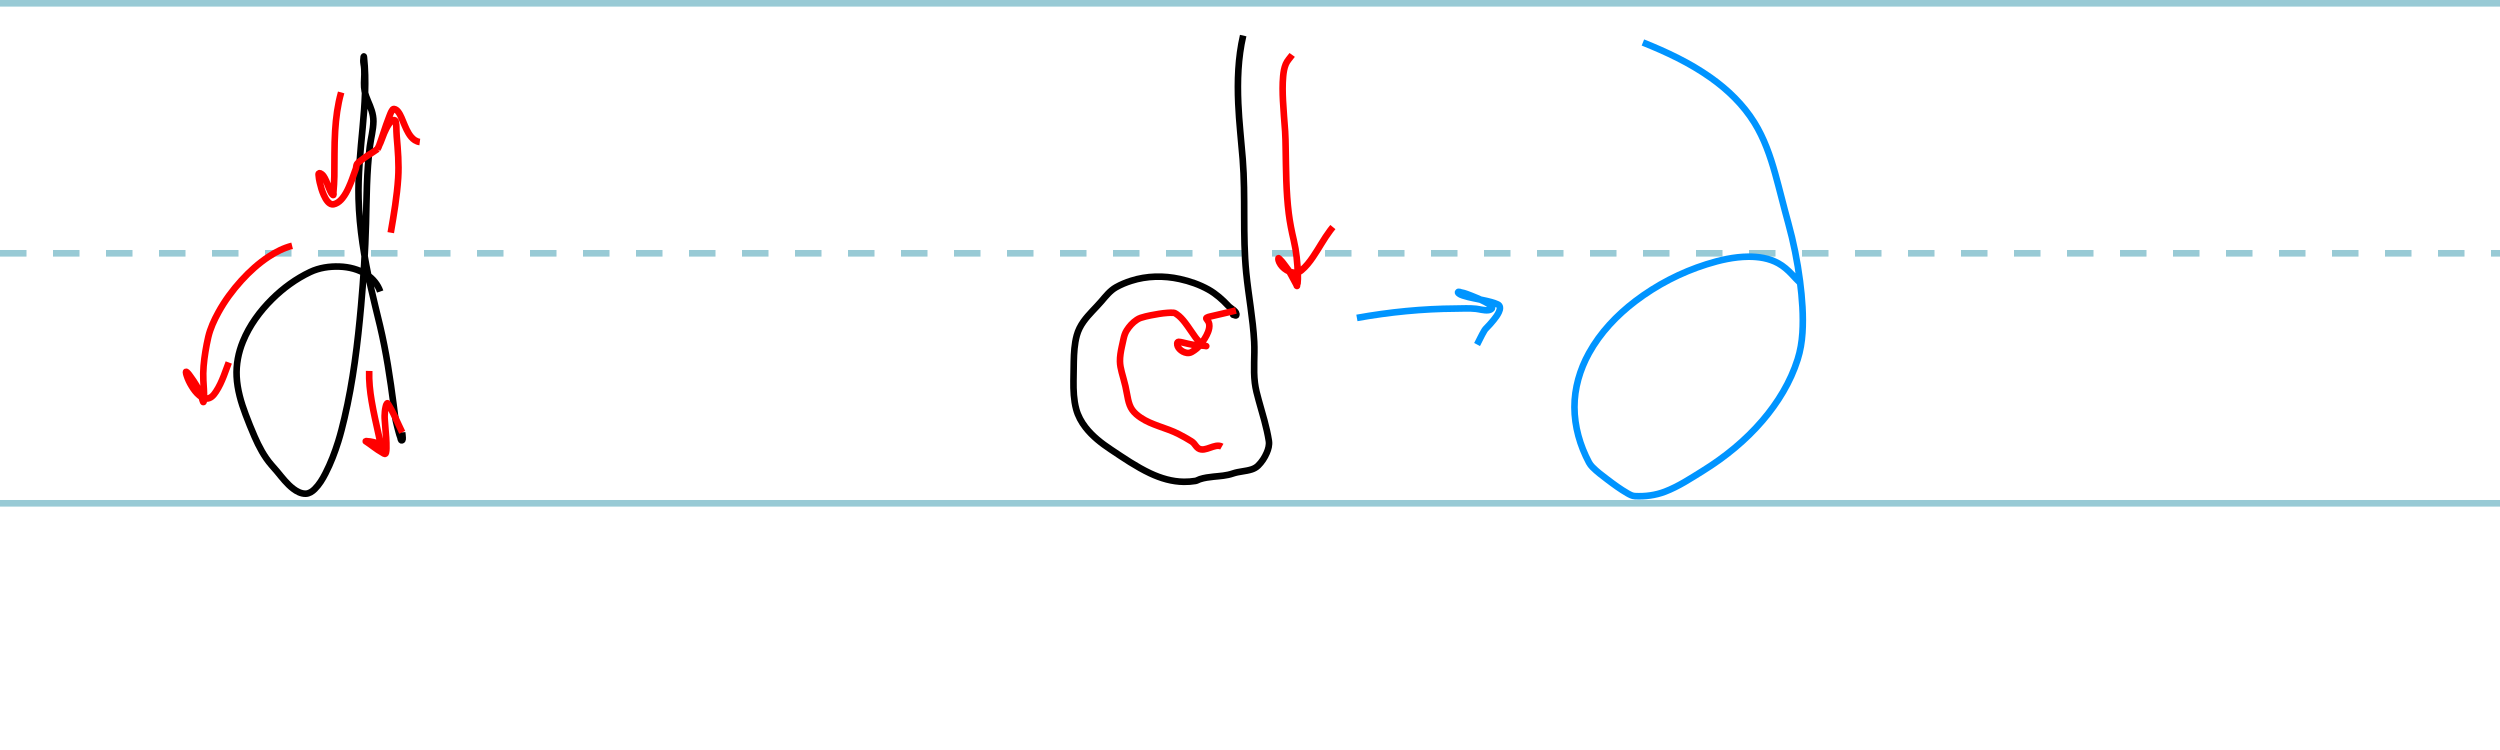
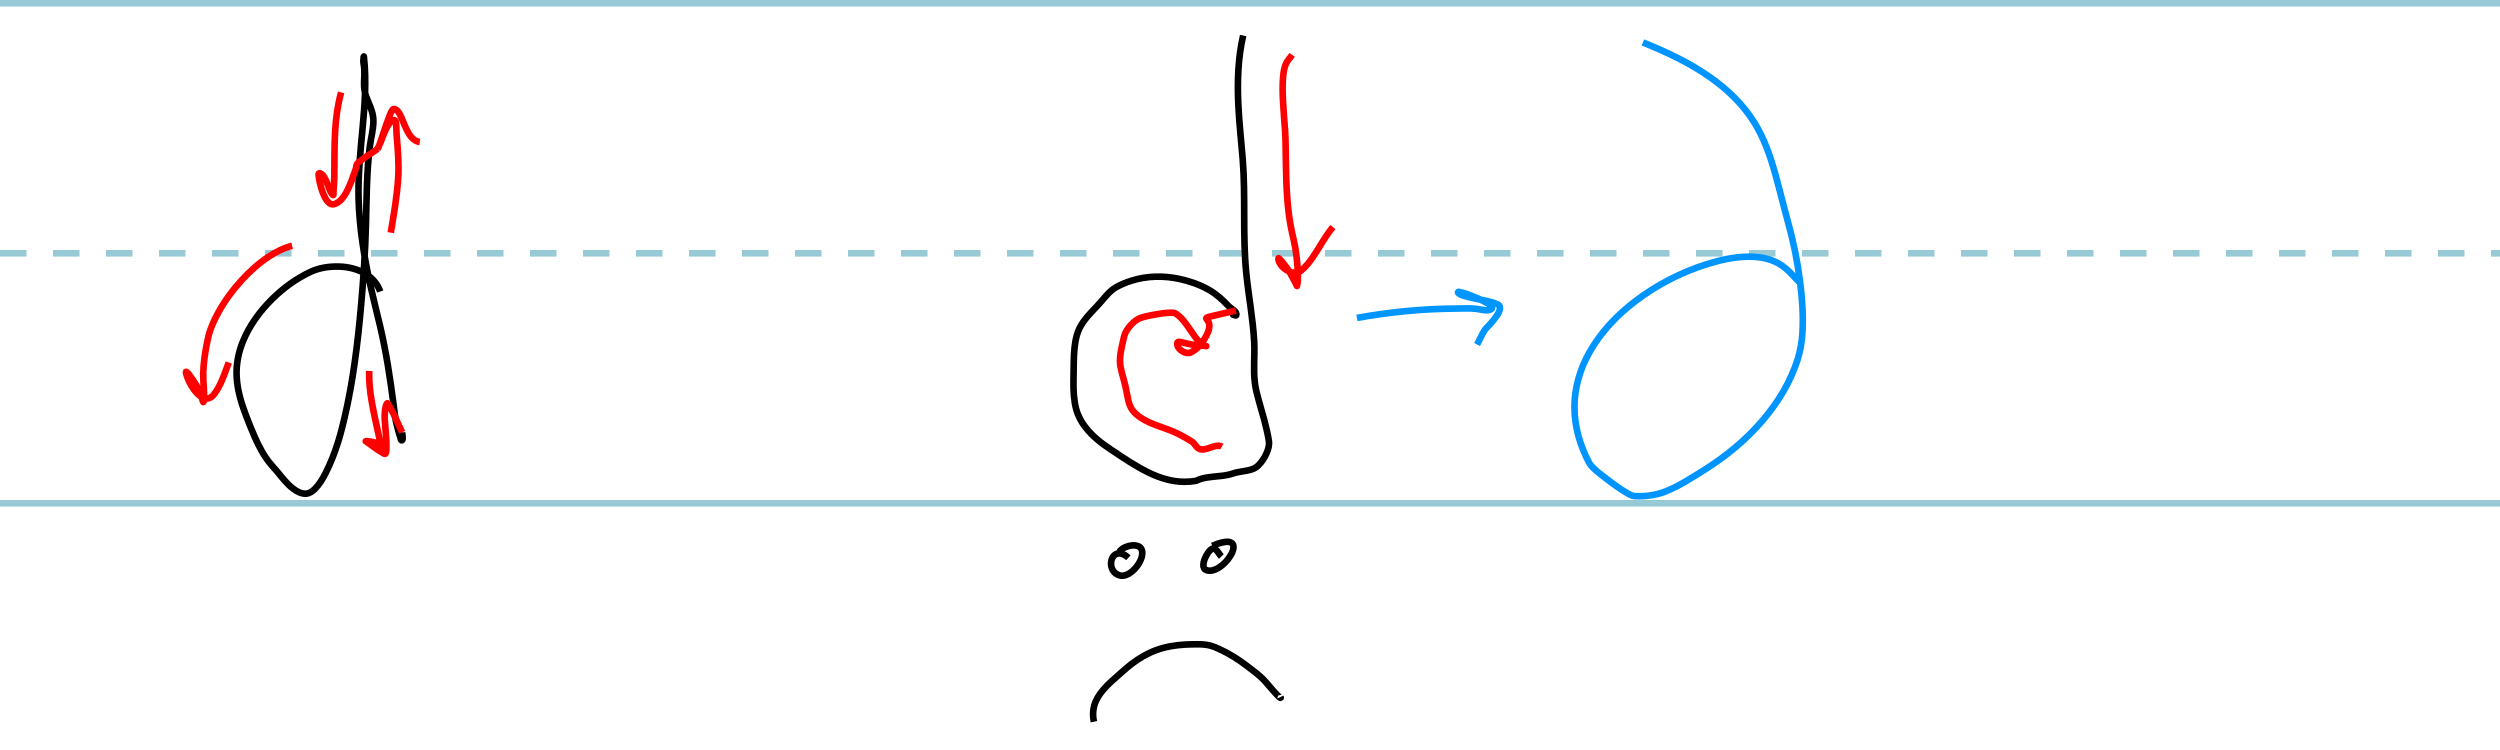
- <svg xmlns="http://www.w3.org/2000/svg" id="svg8" version="1.1" viewBox="0 0 100 30" height="3cm" width="10cm">
+ <svg xmlns="http://www.w3.org/2000/svg" width="10cm" height="3cm" viewBox="0 0 100 30" version="1.1" id="svg8">
  <defs id="defs2">
    </defs>
  <g id="layer1">
-     <path id="path10" d="m 0,20.132 102.102,0" style="fill:none;stroke:#2690a7;stroke-width:0.265px;stroke-linecap:butt;stroke-linejoin:miter;stroke-opacity:0.474" />
-     <path style="fill:none;stroke:#2690a7;stroke-width:0.265px;stroke-linecap:butt;stroke-linejoin:miter;stroke-opacity:0.474" d="m 0,0.132 101.241,0" id="path12" />
-     <path style="fill:none;stroke:#2690a7;stroke-width:0.265;stroke-linecap:butt;stroke-linejoin:miter;stroke-miterlimit:4;stroke-dasharray:1.06, 1.06;stroke-dashoffset:0;stroke-opacity:0.474" d="m 0,10.132 101.792,0" id="path14" />
-     <path id="path870" d="m 15.208,11.661 c -0.095,-0.277 -0.29,-0.514 -0.534,-0.675 -0.325,-0.214 -0.716,-0.31 -1.102,-0.323 -0.397,-0.013 -0.804,0.047 -1.165,0.218 -0.566,0.269 -1.08,0.644 -1.525,1.085 -0.49,0.485 -0.907,1.056 -1.167,1.697 -0.18,0.442 -0.273,0.922 -0.249,1.401 0.027,0.523 0.175,1.031 0.36,1.519 0.111,0.295 0.229,0.588 0.355,0.877 0.177,0.405 0.384,0.802 0.675,1.137 0.078,0.09 0.159,0.179 0.235,0.271 0.197,0.239 0.387,0.489 0.634,0.679 0.144,0.11 0.316,0.204 0.501,0.201 0.142,-0.003 0.266,-0.088 0.363,-0.185 0.181,-0.18 0.314,-0.401 0.429,-0.626 0.21,-0.408 0.374,-0.838 0.511,-1.275 0.096,-0.307 0.174,-0.62 0.248,-0.933 0.349,-1.481 0.531,-2.995 0.666,-4.509 0.097,-1.088 0.168,-2.179 0.196,-3.272 0.027,-1.031 0.025,-2.066 0.155,-3.092 0.043,-0.334 0.137,-0.662 0.142,-1.001 0.002,-0.144 -0.025,-0.287 -0.067,-0.425 -0.079,-0.263 -0.225,-0.503 -0.28,-0.775 -0.045,-0.222 -0.021,-0.449 -0.014,-0.673 0.004,-0.145 -0.002,-0.29 -0.03,-0.432 -0.018,-0.091 -0.01,-0.184 0.002,-0.276 0.005,-0.042 0.01,0.008 0.012,0.026 0.1,0.934 0.033,1.876 -0.054,2.808 -0.088,0.947 -0.187,1.895 -0.162,2.848 0.031,1.185 0.229,2.359 0.485,3.515 0.115,0.522 0.25,1.04 0.373,1.561 0.248,1.049 0.407,2.116 0.546,3.184 0.036,0.279 0.061,0.562 0.139,0.833 0.043,0.148 0.072,0.301 0.128,0.444 0.016,0.042 0.013,0.129 0.059,0.122 0.04,-0.006 0.033,-0.076 0.033,-0.109 -9.64e-4,-0.071 -0.015,-0.141 -0.021,-0.211" style="fill:none;stroke:#000000;stroke-width:0.265px;stroke-linecap:butt;stroke-linejoin:miter;stroke-opacity:1" />
-     <path id="path874" d="m 11.685,9.832 c -0.334,0.084 -0.645,0.242 -0.932,0.431 -0.407,0.268 -0.771,0.597 -1.098,0.957 -0.355,0.391 -0.671,0.819 -0.924,1.283 -0.169,0.308 -0.318,0.631 -0.399,0.974 -0.045,0.194 -0.083,0.389 -0.115,0.585 -0.062,0.384 -0.104,0.774 -0.083,1.162 0.013,0.228 0.033,0.456 0.026,0.685 -0.002,0.052 -0.009,0.103 -0.013,0.155 -7.351e-4,0.01 -0.013,0.03 -0.021,0.013 -0.023,-0.051 -0.035,-0.105 -0.05,-0.158 -0.014,-0.051 -0.02,-0.105 -0.042,-0.153 -0.106,-0.244 -0.245,-0.474 -0.403,-0.688 -0.047,-0.064 -0.09,-0.133 -0.15,-0.185 -0.01,-0.009 -0.044,-0.037 -0.043,-0.011 0.001,0.044 0.014,0.086 0.027,0.128 0.048,0.152 0.117,0.298 0.201,0.433 0.084,0.138 0.181,0.271 0.307,0.374 0.077,0.064 0.169,0.117 0.271,0.125 0.083,0.007 0.165,-0.026 0.229,-0.078 0.067,-0.055 0.119,-0.126 0.166,-0.198 0.13,-0.196 0.226,-0.412 0.312,-0.63 0.07,-0.178 0.133,-0.358 0.2,-0.537" style="fill:none;stroke:#ff0000;stroke-width:0.265px;stroke-linecap:butt;stroke-linejoin:miter;stroke-opacity:1" />
-     <path id="path878" d="m 15.63,9.307 c 0.125,-0.725 0.249,-1.453 0.297,-2.188 0.036,-0.553 -0.011,-1.106 -0.058,-1.658 -0.006,-0.067 -0.007,-0.134 -0.011,-0.2 -0.006,-0.12 0.002,-0.242 -0.024,-0.359 -0.007,-0.029 -0.004,-0.066 -0.034,-0.086 -0.035,-0.023 -0.08,-0.014 -0.113,0.007 -0.055,0.036 -0.097,0.089 -0.133,0.143 -0.074,0.111 -0.132,0.233 -0.186,0.355 -0.054,0.124 -0.093,0.255 -0.147,0.379 -0.037,0.084 -0.079,0.165 -0.116,0.249 0,0 -0.002,0.009 -0.002,0.009 0.026,-0.036 0.041,-0.079 0.056,-0.12 0.061,-0.164 0.115,-0.33 0.171,-0.496 0.078,-0.231 0.153,-0.464 0.245,-0.691 0.032,-0.079 0.059,-0.161 0.107,-0.232 0.018,-0.027 0.037,-0.065 0.078,-0.06 0.065,0.008 0.118,0.051 0.158,0.1 0.061,0.075 0.104,0.164 0.143,0.252 0.092,0.208 0.165,0.425 0.283,0.621 0.064,0.106 0.144,0.208 0.249,0.276 0.06,0.038 0.128,0.064 0.199,0.073" style="fill:none;stroke:#ff0000;stroke-width:0.265px;stroke-linecap:butt;stroke-linejoin:miter;stroke-opacity:1" />
-     <path id="path882" d="m 13.646,3.697 c -0.141,0.5 -0.208,1.019 -0.24,1.537 -0.037,0.606 -0.024,1.212 -0.033,1.819 -0.003,0.215 -0.019,0.43 -0.037,0.645 -0.003,0.033 0.015,0.07 -4.04e-4,0.1 -0.007,0.014 -0.021,-0.002 -0.027,-0.008 -0.046,-0.042 -0.075,-0.099 -0.101,-0.155 -0.077,-0.165 -0.125,-0.343 -0.212,-0.504 -0.033,-0.061 -0.07,-0.122 -0.126,-0.163 -0.033,-0.024 -0.086,-0.06 -0.115,-0.031 -0.017,0.017 -0.012,0.045 -0.01,0.066 0.006,0.097 0.024,0.194 0.045,0.289 0.039,0.174 0.089,0.346 0.162,0.509 0.043,0.095 0.092,0.19 0.162,0.268 0.044,0.049 0.1,0.094 0.167,0.104 0.049,0.007 0.098,-0.008 0.143,-0.026 0.109,-0.045 0.199,-0.127 0.273,-0.218 0.106,-0.132 0.186,-0.282 0.255,-0.436 0.096,-0.211 0.173,-0.43 0.248,-0.649 0.012,-0.036 0.029,-0.07 0.038,-0.106 0.016,-0.061 0.011,-0.129 0.046,-0.182 0.027,-0.041 0.067,-0.07 0.105,-0.101 0.224,-0.186 0.48,-0.328 0.716,-0.497" style="fill:none;stroke:#ff0000;stroke-width:0.265px;stroke-linecap:butt;stroke-linejoin:miter;stroke-opacity:1" />
-     <path id="path886" d="m 14.767,14.837 c -0.012,0.407 0.032,0.813 0.1,1.214 0.075,0.444 0.177,0.882 0.274,1.322 0.028,0.13 0.113,0.518 0.086,0.389 -0.014,-0.067 -0.027,-0.133 -0.044,-0.199 -0.002,-0.009 4.32e-4,0.006 4.78e-4,0.006 0.019,0.098 0.043,0.195 0.06,0.293 0.006,0.037 0.005,0.075 0.016,0.111 0,0 0.005,0.004 0.005,0.004 0.023,-0.03 0.028,-0.075 0.012,-0.11 -0.019,-0.042 -0.057,-0.071 -0.096,-0.093 -0.076,-0.043 -0.161,-0.069 -0.246,-0.088 -0.085,-0.019 -0.172,-0.036 -0.259,-0.039 -0.015,-5.83e-4 -0.033,-0.009 -0.044,2.95e-4 -0.008,0.006 0.006,0.009 0.01,0.011 0.217,0.141 0.413,0.315 0.641,0.439 0.037,0.02 0.072,0.053 0.114,0.058 0.027,0.003 0.037,-0.029 0.042,-0.05 0.014,-0.055 0.017,-0.113 0.018,-0.17 0.004,-0.146 -0.004,-0.293 -0.012,-0.439 -0.014,-0.232 -0.038,-0.464 -0.053,-0.696 -0.004,-0.055 -0.008,-0.11 -0.006,-0.165 0.004,-0.118 0.011,-0.236 0.039,-0.351 0.011,-0.044 0.019,-0.092 0.047,-0.129 0.007,-0.01 0.021,-0.035 0.031,-0.024 0.021,0.025 0.036,0.054 0.053,0.081 0.155,0.254 0.274,0.528 0.398,0.798 0.044,0.095 0.088,0.19 0.135,0.284" style="fill:none;stroke:#ff0000;stroke-width:0.265px;stroke-linecap:butt;stroke-linejoin:miter;stroke-opacity:1" />
-     <path id="path890" d="m 49.727,1.423 c -0.207,0.891 -0.235,1.812 -0.196,2.722 0.032,0.741 0.118,1.479 0.177,2.218 0.121,1.513 -0.008,3.035 0.141,4.547 0.091,0.922 0.27,1.835 0.319,2.761 0.029,0.548 -0.041,1.1 0.027,1.646 0.029,0.237 0.09,0.468 0.154,0.697 0.15,0.536 0.318,1.069 0.405,1.621 0.026,0.165 -0.021,0.331 -0.086,0.481 -0.082,0.188 -0.196,0.365 -0.343,0.509 -0.071,0.069 -0.16,0.119 -0.254,0.15 -0.246,0.081 -0.51,0.08 -0.756,0.165 -0.249,0.087 -0.515,0.101 -0.775,0.127 -0.184,0.019 -0.369,0.044 -0.545,0.101 -0.06,0.019 -0.113,0.058 -0.176,0.069 -0.152,0.026 -0.308,0.036 -0.462,0.035 -0.469,-0.004 -0.927,-0.141 -1.348,-0.339 -0.557,-0.262 -1.065,-0.613 -1.576,-0.953 -0.374,-0.248 -0.734,-0.528 -1.011,-0.884 -0.168,-0.217 -0.303,-0.462 -0.374,-0.729 -0.099,-0.369 -0.113,-0.754 -0.109,-1.134 0.003,-0.256 0.006,-0.511 0.012,-0.767 0.008,-0.352 0.027,-0.707 0.12,-1.049 0.055,-0.202 0.151,-0.39 0.273,-0.56 0.209,-0.29 0.476,-0.531 0.708,-0.801 0.177,-0.206 0.349,-0.428 0.588,-0.564 0.192,-0.109 0.396,-0.193 0.606,-0.26 0.626,-0.201 1.304,-0.213 1.944,-0.072 0.399,0.088 0.791,0.223 1.148,0.423 0.3,0.169 0.561,0.4 0.795,0.652 0.111,0.12 0.37,0.223 0.315,0.377 -0.009,0.024 -0.058,-0.005 -0.08,-0.012 -0.018,-0.005 -0.072,-0.016 -0.065,-0.019 0.046,-0.018 0.069,-0.069 0.096,-0.107 0.013,-0.018 0.025,-0.037 0.039,-0.054" style="fill:none;stroke:#000000;stroke-width:0.265px;stroke-linecap:butt;stroke-linejoin:miter;stroke-opacity:1" />
-     <path id="path894" d="m 51.687,2.197 c -0.087,0.122 -0.199,0.23 -0.257,0.371 -0.063,0.153 -0.089,0.319 -0.104,0.483 -0.03,0.325 -0.023,0.653 -0.007,0.979 0.019,0.41 0.059,0.818 0.086,1.227 0.014,0.219 0.017,0.438 0.021,0.657 0.017,0.875 0.015,1.754 0.124,2.624 0.045,0.36 0.116,0.717 0.2,1.07 0.107,0.45 0.149,0.913 0.164,1.374 0.004,0.12 0.002,0.24 -0.012,0.358 -0.004,0.032 -0.057,0.083 -0.023,0.099 0.013,0.006 -0.006,-0.02 -0.009,-0.025 -0.09,-0.167 -0.181,-0.334 -0.269,-0.501 -0.049,-0.093 -0.111,-0.179 -0.177,-0.262 -0.069,-0.087 -0.129,-0.183 -0.211,-0.258 -0.023,-0.021 -0.073,-0.09 -0.076,-0.058 -0.006,0.053 0.012,0.108 0.034,0.156 0.061,0.132 0.168,0.239 0.292,0.314 0.116,0.071 0.254,0.117 0.391,0.101 0.076,-0.009 0.146,-0.044 0.204,-0.093 0.183,-0.151 0.329,-0.341 0.462,-0.536 0.239,-0.35 0.437,-0.727 0.692,-1.065 0.033,-0.044 0.068,-0.087 0.103,-0.13" style="fill:none;stroke:#ff0000;stroke-width:0.265px;stroke-linecap:butt;stroke-linejoin:miter;stroke-opacity:1" />
-     <path id="path898" d="m 48.873,17.866 c -0.072,-0.041 -0.158,-0.043 -0.238,-0.028 -0.161,0.03 -0.308,0.111 -0.47,0.137 -0.078,0.012 -0.163,0.005 -0.23,-0.04 -0.073,-0.049 -0.118,-0.126 -0.173,-0.192 -0.03,-0.036 -0.066,-0.067 -0.106,-0.092 -0.164,-0.105 -0.335,-0.197 -0.508,-0.287 -0.251,-0.13 -0.521,-0.217 -0.786,-0.313 -0.254,-0.093 -0.51,-0.192 -0.735,-0.345 -0.124,-0.084 -0.243,-0.182 -0.332,-0.304 -0.09,-0.123 -0.137,-0.271 -0.171,-0.418 -0.041,-0.178 -0.065,-0.359 -0.107,-0.537 -0.045,-0.189 -0.099,-0.375 -0.149,-0.562 -0.037,-0.14 -0.066,-0.284 -0.069,-0.429 -0.003,-0.196 0.031,-0.391 0.072,-0.582 0.022,-0.103 0.046,-0.206 0.068,-0.309 0.026,-0.121 0.062,-0.241 0.129,-0.347 0.105,-0.166 0.239,-0.317 0.404,-0.425 0.049,-0.032 0.101,-0.061 0.157,-0.079 0.133,-0.044 0.271,-0.075 0.408,-0.102 0.218,-0.043 0.437,-0.081 0.658,-0.097 0.082,-0.006 0.164,-0.01 0.247,-0.004 0.049,0.004 0.091,0.034 0.13,0.061 0.128,0.089 0.233,0.207 0.328,0.33 0.148,0.189 0.272,0.396 0.415,0.588 0.038,0.051 0.077,0.1 0.122,0.145 0.066,0.067 0.13,0.141 0.212,0.187 0.027,0.015 0.135,0.028 0.096,0.02 -0.044,-0.009 -0.089,-0.011 -0.134,-0.015 -0.117,-0.01 -0.234,-0.011 -0.35,-0.028 -0.155,-0.023 -0.306,-0.065 -0.459,-0.1 -0.051,-0.012 -0.102,-0.022 -0.155,-0.025 -0.036,-0.002 -0.056,0.03 -0.058,0.064 -0.006,0.083 0.035,0.162 0.09,0.221 0.077,0.083 0.182,0.14 0.294,0.157 0.068,0.01 0.138,-0.002 0.198,-0.037 0.138,-0.08 0.265,-0.181 0.361,-0.31 0.113,-0.152 0.221,-0.31 0.289,-0.487 0.039,-0.101 0.066,-0.213 0.047,-0.322 -0.012,-0.066 -0.046,-0.125 -0.089,-0.175 -0.017,-0.02 -0.047,-0.054 -0.014,-0.075 0.038,-0.024 0.083,-0.035 0.127,-0.046 0.185,-0.047 0.372,-0.088 0.558,-0.13 0.163,-0.037 0.325,-0.075 0.487,-0.114" style="fill:none;stroke:#ff0000;stroke-width:0.265px;stroke-linecap:butt;stroke-linejoin:miter;stroke-opacity:1" />
-     <path id="path902" d="m 54.276,12.717 c 1.303,-0.235 2.627,-0.366 3.951,-0.374 0.271,-0.002 0.543,-0.02 0.813,0.009 0.075,0.008 0.149,0.026 0.223,0.038 0.09,0.015 0.183,0.029 0.274,0.017 0.051,-0.007 0.104,-0.025 0.137,-0.068 0.031,-0.04 -0.012,-0.086 -0.041,-0.112 -0.065,-0.059 -0.142,-0.104 -0.219,-0.146 -0.184,-0.099 -0.375,-0.183 -0.571,-0.256 -0.129,-0.048 -0.257,-0.104 -0.393,-0.127 -0.042,-0.007 -0.109,-0.049 -0.128,-0.009 -0.009,0.021 0.017,0.038 0.031,0.05 0.048,0.04 0.107,0.062 0.166,0.082 0.142,0.047 0.289,0.079 0.435,0.11 0.23,0.049 0.462,0.089 0.689,0.151 0.091,0.025 0.182,0.054 0.268,0.095 0.044,0.021 0.079,0.063 0.085,0.113 0.009,0.067 -0.014,0.134 -0.042,0.194 -0.053,0.113 -0.127,0.214 -0.205,0.31 -0.1,0.125 -0.208,0.244 -0.321,0.357 -0.027,0.027 -0.045,0.06 -0.065,0.093 -0.105,0.173 -0.185,0.359 -0.28,0.537" style="fill:none;stroke:#0095ff;stroke-width:0.265px;stroke-linecap:butt;stroke-linejoin:miter;stroke-opacity:1" />
-     <path id="path906" d="m 65.716,1.699 c 0.945,0.379 1.876,0.816 2.71,1.406 0.686,0.485 1.304,1.083 1.749,1.8 0.39,0.629 0.635,1.334 0.833,2.044 0.182,0.652 0.339,1.31 0.52,1.962 0.212,0.766 0.37,1.547 0.471,2.334 0.088,0.686 0.142,1.38 0.098,2.071 -0.023,0.359 -0.082,0.716 -0.191,1.06 -0.286,0.904 -0.79,1.727 -1.404,2.445 -0.679,0.794 -1.499,1.461 -2.387,2.012 -0.49,0.304 -0.976,0.627 -1.518,0.834 -0.38,0.145 -0.791,0.199 -1.199,0.178 -0.109,-0.005 -0.207,-0.06 -0.299,-0.113 -0.284,-0.163 -0.548,-0.357 -0.808,-0.555 -0.204,-0.155 -0.41,-0.308 -0.59,-0.49 -0.054,-0.055 -0.103,-0.116 -0.14,-0.185 -0.362,-0.68 -0.581,-1.443 -0.583,-2.217 -0.001,-0.754 0.216,-1.5 0.58,-2.158 0.454,-0.821 1.112,-1.515 1.856,-2.081 0.855,-0.65 1.824,-1.151 2.847,-1.474 0.539,-0.17 1.098,-0.298 1.665,-0.304 0.413,-0.004 0.837,0.06 1.203,0.262 0.208,0.114 0.387,0.273 0.549,0.445 0.1,0.106 0.197,0.215 0.303,0.315" style="fill:none;stroke:#0094ff;stroke-width:0.265px;stroke-linecap:butt;stroke-linejoin:miter;stroke-opacity:1" />
+     <path style="fill:none;stroke:#2690a7;stroke-width:0.265px;stroke-linecap:butt;stroke-linejoin:miter;stroke-opacity:0.474" d="m 0,20.132 102.102,0" id="path10" />
+     <path id="path12" d="m 0,0.132 101.241,0" style="fill:none;stroke:#2690a7;stroke-width:0.265px;stroke-linecap:butt;stroke-linejoin:miter;stroke-opacity:0.474" />
+     <path id="path14" d="m 0,10.132 101.792,0" style="fill:none;stroke:#2690a7;stroke-width:0.265;stroke-linecap:butt;stroke-linejoin:miter;stroke-miterlimit:4;stroke-dasharray:1.06, 1.06;stroke-dashoffset:0;stroke-opacity:0.474" />
+     <path style="fill:none;stroke:#000000;stroke-width:0.265px;stroke-linecap:butt;stroke-linejoin:miter;stroke-opacity:1" d="m 15.208,11.661 c -0.095,-0.277 -0.29,-0.514 -0.534,-0.675 -0.325,-0.214 -0.716,-0.31 -1.102,-0.323 -0.397,-0.013 -0.804,0.047 -1.165,0.218 -0.566,0.269 -1.08,0.644 -1.525,1.085 -0.49,0.485 -0.907,1.056 -1.167,1.697 -0.18,0.442 -0.273,0.922 -0.249,1.401 0.027,0.523 0.175,1.031 0.36,1.519 0.111,0.295 0.229,0.588 0.355,0.877 0.177,0.405 0.384,0.802 0.675,1.137 0.078,0.09 0.159,0.179 0.235,0.271 0.197,0.239 0.387,0.489 0.634,0.679 0.144,0.11 0.316,0.204 0.501,0.201 0.142,-0.003 0.266,-0.088 0.363,-0.185 0.181,-0.18 0.314,-0.401 0.429,-0.626 0.21,-0.408 0.374,-0.838 0.511,-1.275 0.096,-0.307 0.174,-0.62 0.248,-0.933 0.349,-1.481 0.531,-2.995 0.666,-4.509 0.097,-1.088 0.168,-2.179 0.196,-3.272 0.027,-1.031 0.025,-2.066 0.155,-3.092 0.043,-0.334 0.137,-0.662 0.142,-1.001 0.002,-0.144 -0.025,-0.287 -0.067,-0.425 -0.079,-0.263 -0.225,-0.503 -0.28,-0.775 -0.045,-0.222 -0.021,-0.449 -0.014,-0.673 0.004,-0.145 -0.002,-0.29 -0.03,-0.432 -0.018,-0.091 -0.01,-0.184 0.002,-0.276 0.005,-0.042 0.01,0.008 0.012,0.026 0.1,0.934 0.033,1.876 -0.054,2.808 -0.088,0.947 -0.187,1.895 -0.162,2.848 0.031,1.185 0.229,2.359 0.485,3.515 0.115,0.522 0.25,1.04 0.373,1.561 0.248,1.049 0.407,2.116 0.546,3.184 0.036,0.279 0.061,0.562 0.139,0.833 0.043,0.148 0.072,0.301 0.128,0.444 0.016,0.042 0.013,0.129 0.059,0.122 0.04,-0.006 0.033,-0.076 0.033,-0.109 -9.64e-4,-0.071 -0.015,-0.141 -0.021,-0.211" id="path870" />
+     <path style="fill:none;stroke:#ff0000;stroke-width:0.265px;stroke-linecap:butt;stroke-linejoin:miter;stroke-opacity:1" d="m 11.685,9.832 c -0.334,0.084 -0.645,0.242 -0.932,0.431 -0.407,0.268 -0.771,0.597 -1.098,0.957 -0.355,0.391 -0.671,0.819 -0.924,1.283 -0.169,0.308 -0.318,0.631 -0.399,0.974 -0.045,0.194 -0.083,0.389 -0.115,0.585 -0.062,0.384 -0.104,0.774 -0.083,1.162 0.013,0.228 0.033,0.456 0.026,0.685 -0.002,0.052 -0.009,0.103 -0.013,0.155 -7.351e-4,0.01 -0.013,0.03 -0.021,0.013 -0.023,-0.051 -0.035,-0.105 -0.05,-0.158 -0.014,-0.051 -0.02,-0.105 -0.042,-0.153 -0.106,-0.244 -0.245,-0.474 -0.403,-0.688 -0.047,-0.064 -0.09,-0.133 -0.15,-0.185 -0.01,-0.009 -0.044,-0.037 -0.043,-0.011 0.001,0.044 0.014,0.086 0.027,0.128 0.048,0.152 0.117,0.298 0.201,0.433 0.084,0.138 0.181,0.271 0.307,0.374 0.077,0.064 0.169,0.117 0.271,0.125 0.083,0.007 0.165,-0.026 0.229,-0.078 0.067,-0.055 0.119,-0.126 0.166,-0.198 0.13,-0.196 0.226,-0.412 0.312,-0.63 0.07,-0.178 0.133,-0.358 0.2,-0.537" id="path874" />
+     <path style="fill:none;stroke:#ff0000;stroke-width:0.265px;stroke-linecap:butt;stroke-linejoin:miter;stroke-opacity:1" d="m 15.63,9.307 c 0.125,-0.725 0.249,-1.453 0.297,-2.188 0.036,-0.553 -0.011,-1.106 -0.058,-1.658 -0.006,-0.067 -0.007,-0.134 -0.011,-0.2 -0.006,-0.12 0.002,-0.242 -0.024,-0.359 -0.007,-0.029 -0.004,-0.066 -0.034,-0.086 -0.035,-0.023 -0.08,-0.014 -0.113,0.007 -0.055,0.036 -0.097,0.089 -0.133,0.143 -0.074,0.111 -0.132,0.233 -0.186,0.355 -0.054,0.124 -0.093,0.255 -0.147,0.379 -0.037,0.084 -0.079,0.165 -0.116,0.249 0,0 -0.002,0.009 -0.002,0.009 0.026,-0.036 0.041,-0.079 0.056,-0.12 0.061,-0.164 0.115,-0.33 0.171,-0.496 0.078,-0.231 0.153,-0.464 0.245,-0.691 0.032,-0.079 0.059,-0.161 0.107,-0.232 0.018,-0.027 0.037,-0.065 0.078,-0.06 0.065,0.008 0.118,0.051 0.158,0.1 0.061,0.075 0.104,0.164 0.143,0.252 0.092,0.208 0.165,0.425 0.283,0.621 0.064,0.106 0.144,0.208 0.249,0.276 0.06,0.038 0.128,0.064 0.199,0.073" id="path878" />
+     <path style="fill:none;stroke:#ff0000;stroke-width:0.265px;stroke-linecap:butt;stroke-linejoin:miter;stroke-opacity:1" d="m 13.646,3.697 c -0.141,0.5 -0.208,1.019 -0.24,1.537 -0.037,0.606 -0.024,1.212 -0.033,1.819 -0.003,0.215 -0.019,0.43 -0.037,0.645 -0.003,0.033 0.015,0.07 -4.04e-4,0.1 -0.007,0.014 -0.021,-0.002 -0.027,-0.008 -0.046,-0.042 -0.075,-0.099 -0.101,-0.155 -0.077,-0.165 -0.125,-0.343 -0.212,-0.504 -0.033,-0.061 -0.07,-0.122 -0.126,-0.163 -0.033,-0.024 -0.086,-0.06 -0.115,-0.031 -0.017,0.017 -0.012,0.045 -0.01,0.066 0.006,0.097 0.024,0.194 0.045,0.289 0.039,0.174 0.089,0.346 0.162,0.509 0.043,0.095 0.092,0.19 0.162,0.268 0.044,0.049 0.1,0.094 0.167,0.104 0.049,0.007 0.098,-0.008 0.143,-0.026 0.109,-0.045 0.199,-0.127 0.273,-0.218 0.106,-0.132 0.186,-0.282 0.255,-0.436 0.096,-0.211 0.173,-0.43 0.248,-0.649 0.012,-0.036 0.029,-0.07 0.038,-0.106 0.016,-0.061 0.011,-0.129 0.046,-0.182 0.027,-0.041 0.067,-0.07 0.105,-0.101 0.224,-0.186 0.48,-0.328 0.716,-0.497" id="path882" />
+     <path style="fill:none;stroke:#ff0000;stroke-width:0.265px;stroke-linecap:butt;stroke-linejoin:miter;stroke-opacity:1" d="m 14.767,14.837 c -0.012,0.407 0.032,0.813 0.1,1.214 0.075,0.444 0.177,0.882 0.274,1.322 0.028,0.13 0.113,0.518 0.086,0.389 -0.014,-0.067 -0.027,-0.133 -0.044,-0.199 -0.002,-0.009 4.32e-4,0.006 4.78e-4,0.006 0.019,0.098 0.043,0.195 0.06,0.293 0.006,0.037 0.005,0.075 0.016,0.111 0,0 0.005,0.004 0.005,0.004 0.023,-0.03 0.028,-0.075 0.012,-0.11 -0.019,-0.042 -0.057,-0.071 -0.096,-0.093 -0.076,-0.043 -0.161,-0.069 -0.246,-0.088 -0.085,-0.019 -0.172,-0.036 -0.259,-0.039 -0.015,-5.83e-4 -0.033,-0.009 -0.044,2.95e-4 -0.008,0.006 0.006,0.009 0.01,0.011 0.217,0.141 0.413,0.315 0.641,0.439 0.037,0.02 0.072,0.053 0.114,0.058 0.027,0.003 0.037,-0.029 0.042,-0.05 0.014,-0.055 0.017,-0.113 0.018,-0.17 0.004,-0.146 -0.004,-0.293 -0.012,-0.439 -0.014,-0.232 -0.038,-0.464 -0.053,-0.696 -0.004,-0.055 -0.008,-0.11 -0.006,-0.165 0.004,-0.118 0.011,-0.236 0.039,-0.351 0.011,-0.044 0.019,-0.092 0.047,-0.129 0.007,-0.01 0.021,-0.035 0.031,-0.024 0.021,0.025 0.036,0.054 0.053,0.081 0.155,0.254 0.274,0.528 0.398,0.798 0.044,0.095 0.088,0.19 0.135,0.284" id="path886" />
+     <path style="fill:none;stroke:#000000;stroke-width:0.265px;stroke-linecap:butt;stroke-linejoin:miter;stroke-opacity:1" d="m 49.727,1.423 c -0.207,0.891 -0.235,1.812 -0.196,2.722 0.032,0.741 0.118,1.479 0.177,2.218 0.121,1.513 -0.008,3.035 0.141,4.547 0.091,0.922 0.27,1.835 0.319,2.761 0.029,0.548 -0.041,1.1 0.027,1.646 0.029,0.237 0.09,0.468 0.154,0.697 0.15,0.536 0.318,1.069 0.405,1.621 0.026,0.165 -0.021,0.331 -0.086,0.481 -0.082,0.188 -0.196,0.365 -0.343,0.509 -0.071,0.069 -0.16,0.119 -0.254,0.15 -0.246,0.081 -0.51,0.08 -0.756,0.165 -0.249,0.087 -0.515,0.101 -0.775,0.127 -0.184,0.019 -0.369,0.044 -0.545,0.101 -0.06,0.019 -0.113,0.058 -0.176,0.069 -0.152,0.026 -0.308,0.036 -0.462,0.035 -0.469,-0.004 -0.927,-0.141 -1.348,-0.339 -0.557,-0.262 -1.065,-0.613 -1.576,-0.953 -0.374,-0.248 -0.734,-0.528 -1.011,-0.884 -0.168,-0.217 -0.303,-0.462 -0.374,-0.729 -0.099,-0.369 -0.113,-0.754 -0.109,-1.134 0.003,-0.256 0.006,-0.511 0.012,-0.767 0.008,-0.352 0.027,-0.707 0.12,-1.049 0.055,-0.202 0.151,-0.39 0.273,-0.56 0.209,-0.29 0.476,-0.531 0.708,-0.801 0.177,-0.206 0.349,-0.428 0.588,-0.564 0.192,-0.109 0.396,-0.193 0.606,-0.26 0.626,-0.201 1.304,-0.213 1.944,-0.072 0.399,0.088 0.791,0.223 1.148,0.423 0.3,0.169 0.561,0.4 0.795,0.652 0.111,0.12 0.37,0.223 0.315,0.377 -0.009,0.024 -0.058,-0.005 -0.08,-0.012 -0.018,-0.005 -0.072,-0.016 -0.065,-0.019 0.046,-0.018 0.069,-0.069 0.096,-0.107 0.013,-0.018 0.025,-0.037 0.039,-0.054" id="path890" />
+     <path style="fill:none;stroke:#ff0000;stroke-width:0.265px;stroke-linecap:butt;stroke-linejoin:miter;stroke-opacity:1" d="m 51.687,2.197 c -0.087,0.122 -0.199,0.23 -0.257,0.371 -0.063,0.153 -0.089,0.319 -0.104,0.483 -0.03,0.325 -0.023,0.653 -0.007,0.979 0.019,0.41 0.059,0.818 0.086,1.227 0.014,0.219 0.017,0.438 0.021,0.657 0.017,0.875 0.015,1.754 0.124,2.624 0.045,0.36 0.116,0.717 0.2,1.07 0.107,0.45 0.149,0.913 0.164,1.374 0.004,0.12 0.002,0.24 -0.012,0.358 -0.004,0.032 -0.057,0.083 -0.023,0.099 0.013,0.006 -0.006,-0.02 -0.009,-0.025 -0.09,-0.167 -0.181,-0.334 -0.269,-0.501 -0.049,-0.093 -0.111,-0.179 -0.177,-0.262 -0.069,-0.087 -0.129,-0.183 -0.211,-0.258 -0.023,-0.021 -0.073,-0.09 -0.076,-0.058 -0.006,0.053 0.012,0.108 0.034,0.156 0.061,0.132 0.168,0.239 0.292,0.314 0.116,0.071 0.254,0.117 0.391,0.101 0.076,-0.009 0.146,-0.044 0.204,-0.093 0.183,-0.151 0.329,-0.341 0.462,-0.536 0.239,-0.35 0.437,-0.727 0.692,-1.065 0.033,-0.044 0.068,-0.087 0.103,-0.13" id="path894" />
+     <path style="fill:none;stroke:#ff0000;stroke-width:0.265px;stroke-linecap:butt;stroke-linejoin:miter;stroke-opacity:1" d="m 48.873,17.866 c -0.072,-0.041 -0.158,-0.043 -0.238,-0.028 -0.161,0.03 -0.308,0.111 -0.47,0.137 -0.078,0.012 -0.163,0.005 -0.23,-0.04 -0.073,-0.049 -0.118,-0.126 -0.173,-0.192 -0.03,-0.036 -0.066,-0.067 -0.106,-0.092 -0.164,-0.105 -0.335,-0.197 -0.508,-0.287 -0.251,-0.13 -0.521,-0.217 -0.786,-0.313 -0.254,-0.093 -0.51,-0.192 -0.735,-0.345 -0.124,-0.084 -0.243,-0.182 -0.332,-0.304 -0.09,-0.123 -0.137,-0.271 -0.171,-0.418 -0.041,-0.178 -0.065,-0.359 -0.107,-0.537 -0.045,-0.189 -0.099,-0.375 -0.149,-0.562 -0.037,-0.14 -0.066,-0.284 -0.069,-0.429 -0.003,-0.196 0.031,-0.391 0.072,-0.582 0.022,-0.103 0.046,-0.206 0.068,-0.309 0.026,-0.121 0.062,-0.241 0.129,-0.347 0.105,-0.166 0.239,-0.317 0.404,-0.425 0.049,-0.032 0.101,-0.061 0.157,-0.079 0.133,-0.044 0.271,-0.075 0.408,-0.102 0.218,-0.043 0.437,-0.081 0.658,-0.097 0.082,-0.006 0.164,-0.01 0.247,-0.004 0.049,0.004 0.091,0.034 0.13,0.061 0.128,0.089 0.233,0.207 0.328,0.33 0.148,0.189 0.272,0.396 0.415,0.588 0.038,0.051 0.077,0.1 0.122,0.145 0.066,0.067 0.13,0.141 0.212,0.187 0.027,0.015 0.135,0.028 0.096,0.02 -0.044,-0.009 -0.089,-0.011 -0.134,-0.015 -0.117,-0.01 -0.234,-0.011 -0.35,-0.028 -0.155,-0.023 -0.306,-0.065 -0.459,-0.1 -0.051,-0.012 -0.102,-0.022 -0.155,-0.025 -0.036,-0.002 -0.056,0.03 -0.058,0.064 -0.006,0.083 0.035,0.162 0.09,0.221 0.077,0.083 0.182,0.14 0.294,0.157 0.068,0.01 0.138,-0.002 0.198,-0.037 0.138,-0.08 0.265,-0.181 0.361,-0.31 0.113,-0.152 0.221,-0.31 0.289,-0.487 0.039,-0.101 0.066,-0.213 0.047,-0.322 -0.012,-0.066 -0.046,-0.125 -0.089,-0.175 -0.017,-0.02 -0.047,-0.054 -0.014,-0.075 0.038,-0.024 0.083,-0.035 0.127,-0.046 0.185,-0.047 0.372,-0.088 0.558,-0.13 0.163,-0.037 0.325,-0.075 0.487,-0.114" id="path898" />
+     <path style="fill:none;stroke:#0095ff;stroke-width:0.265px;stroke-linecap:butt;stroke-linejoin:miter;stroke-opacity:1" d="m 54.276,12.717 c 1.303,-0.235 2.627,-0.366 3.951,-0.374 0.271,-0.002 0.543,-0.02 0.813,0.009 0.075,0.008 0.149,0.026 0.223,0.038 0.09,0.015 0.183,0.029 0.274,0.017 0.051,-0.007 0.104,-0.025 0.137,-0.068 0.031,-0.04 -0.012,-0.086 -0.041,-0.112 -0.065,-0.059 -0.142,-0.104 -0.219,-0.146 -0.184,-0.099 -0.375,-0.183 -0.571,-0.256 -0.129,-0.048 -0.257,-0.104 -0.393,-0.127 -0.042,-0.007 -0.109,-0.049 -0.128,-0.009 -0.009,0.021 0.017,0.038 0.031,0.05 0.048,0.04 0.107,0.062 0.166,0.082 0.142,0.047 0.289,0.079 0.435,0.11 0.23,0.049 0.462,0.089 0.689,0.151 0.091,0.025 0.182,0.054 0.268,0.095 0.044,0.021 0.079,0.063 0.085,0.113 0.009,0.067 -0.014,0.134 -0.042,0.194 -0.053,0.113 -0.127,0.214 -0.205,0.31 -0.1,0.125 -0.208,0.244 -0.321,0.357 -0.027,0.027 -0.045,0.06 -0.065,0.093 -0.105,0.173 -0.185,0.359 -0.28,0.537" id="path902" />
+     <path style="fill:none;stroke:#0094ff;stroke-width:0.265px;stroke-linecap:butt;stroke-linejoin:miter;stroke-opacity:1" d="m 65.716,1.699 c 0.945,0.379 1.876,0.816 2.71,1.406 0.686,0.485 1.304,1.083 1.749,1.8 0.39,0.629 0.635,1.334 0.833,2.044 0.182,0.652 0.339,1.31 0.52,1.962 0.212,0.766 0.37,1.547 0.471,2.334 0.088,0.686 0.142,1.38 0.098,2.071 -0.023,0.359 -0.082,0.716 -0.191,1.06 -0.286,0.904 -0.79,1.727 -1.404,2.445 -0.679,0.794 -1.499,1.461 -2.387,2.012 -0.49,0.304 -0.976,0.627 -1.518,0.834 -0.38,0.145 -0.791,0.199 -1.199,0.178 -0.109,-0.005 -0.207,-0.06 -0.299,-0.113 -0.284,-0.163 -0.548,-0.357 -0.808,-0.555 -0.204,-0.155 -0.41,-0.308 -0.59,-0.49 -0.054,-0.055 -0.103,-0.116 -0.14,-0.185 -0.362,-0.68 -0.581,-1.443 -0.583,-2.217 -0.001,-0.754 0.216,-1.5 0.58,-2.158 0.454,-0.821 1.112,-1.515 1.856,-2.081 0.855,-0.65 1.824,-1.151 2.847,-1.474 0.539,-0.17 1.098,-0.298 1.665,-0.304 0.413,-0.004 0.837,0.06 1.203,0.262 0.208,0.114 0.387,0.273 0.549,0.445 0.1,0.106 0.197,0.215 0.303,0.315" id="path906" />
+     <path id="path877" d="m 43.756,28.868 c -0.047,-0.21 -0.045,-0.431 0.012,-0.639 0.065,-0.234 0.197,-0.443 0.353,-0.627 0.219,-0.259 0.482,-0.475 0.734,-0.7 0.13,-0.116 0.261,-0.23 0.398,-0.336 0.301,-0.232 0.632,-0.426 0.989,-0.558 0.373,-0.138 0.769,-0.203 1.165,-0.225 0.163,-0.009 0.326,-0.011 0.489,-0.012 0.188,-0.001 0.378,0.011 0.559,0.065 0.114,0.034 0.222,0.083 0.329,0.132 0.409,0.187 0.788,0.432 1.143,0.706 0.209,0.161 0.424,0.318 0.609,0.506 0.067,0.068 0.127,0.14 0.19,0.212 0.126,0.145 0.246,0.296 0.384,0.43 0.033,0.032 0.061,0.074 0.104,0.091 0.024,0.009 0.01,-0.025 0.006,-0.034" style="fill:none;stroke:#000000;stroke-width:0.265px;stroke-linecap:butt;stroke-linejoin:miter;stroke-opacity:1" />
+     <path id="path881" d="m 45.135,22.311 c -0.066,-0.06 -0.14,-0.113 -0.223,-0.146 -0.062,-0.025 -0.131,-0.036 -0.198,-0.024 -0.06,0.011 -0.115,0.043 -0.157,0.087 -0.056,0.058 -0.09,0.135 -0.106,0.214 -0.024,0.123 -0.004,0.256 0.06,0.365 0.043,0.073 0.108,0.134 0.184,0.172 0.046,0.024 0.095,0.042 0.146,0.048 0.077,0.009 0.156,-0.008 0.227,-0.038 0.094,-0.039 0.179,-0.099 0.254,-0.167 0.098,-0.089 0.181,-0.194 0.247,-0.308 0.05,-0.088 0.091,-0.183 0.111,-0.282 0.014,-0.072 0.016,-0.147 -0.003,-0.219 -0.013,-0.05 -0.042,-0.095 -0.082,-0.127 -0.051,-0.041 -0.116,-0.06 -0.18,-0.068 -0.089,-0.01 -0.18,-1.95e-4 -0.267,0.022 -0.086,0.023 -0.171,0.057 -0.245,0.107 -0.049,0.033 -0.095,0.074 -0.124,0.127 -0.013,0.024 -0.022,0.051 -0.024,0.079" style="fill:none;stroke:#000000;stroke-width:0.265px;stroke-linecap:butt;stroke-linejoin:miter;stroke-opacity:1" />
+     <path id="path885" d="m 48.855,22.26 c -0.07,-0.072 -0.116,-0.162 -0.183,-0.236 -0.034,-0.037 -0.076,-0.067 -0.124,-0.081 -0.04,-0.012 -0.08,0.012 -0.11,0.036 -0.048,0.039 -0.088,0.088 -0.123,0.139 -0.055,0.081 -0.101,0.168 -0.134,0.26 -0.025,0.07 -0.045,0.143 -0.047,0.218 -9.96e-4,0.048 0.007,0.097 0.031,0.139 0.024,0.042 0.07,0.065 0.115,0.078 0.077,0.023 0.16,0.018 0.237,-0.002 0.102,-0.026 0.196,-0.076 0.282,-0.136 0.118,-0.083 0.223,-0.183 0.313,-0.296 0.07,-0.088 0.133,-0.183 0.177,-0.286 0.027,-0.062 0.048,-0.129 0.051,-0.197 0.002,-0.046 -0.006,-0.095 -0.032,-0.134 -0.024,-0.036 -0.062,-0.061 -0.103,-0.074 -0.059,-0.019 -0.123,-0.019 -0.184,-0.013 -0.105,0.011 -0.208,0.039 -0.308,0.073 -0.074,0.025 -0.147,0.054 -0.219,0.085" style="fill:none;stroke:#000000;stroke-width:0.265px;stroke-linecap:butt;stroke-linejoin:miter;stroke-opacity:1" />
  </g>
</svg>
